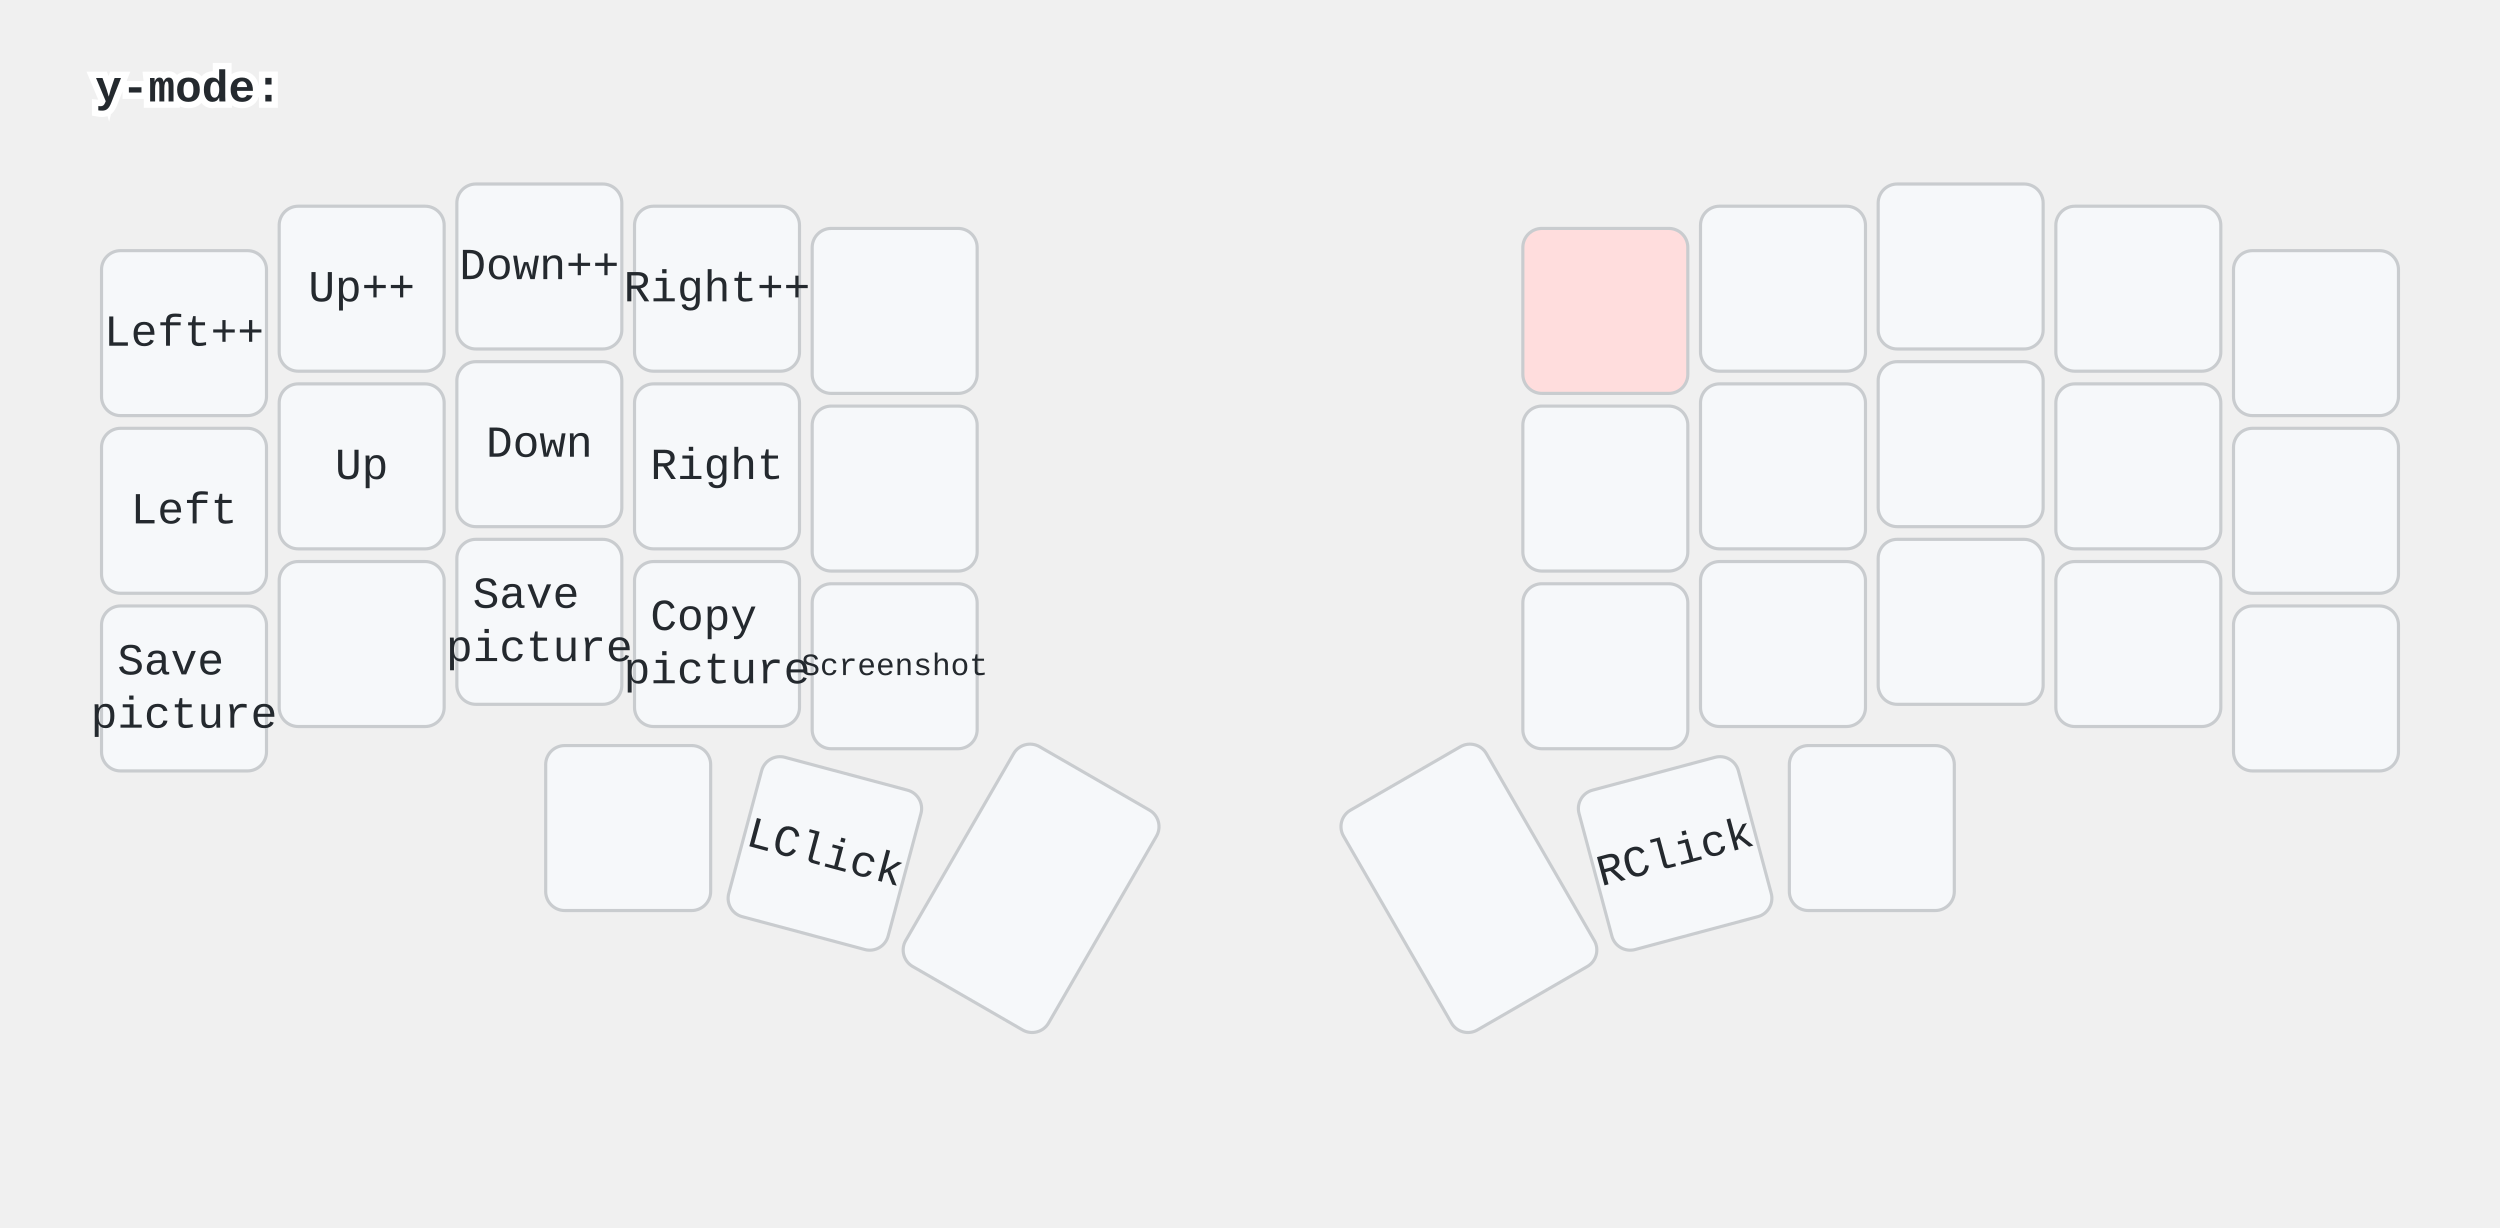
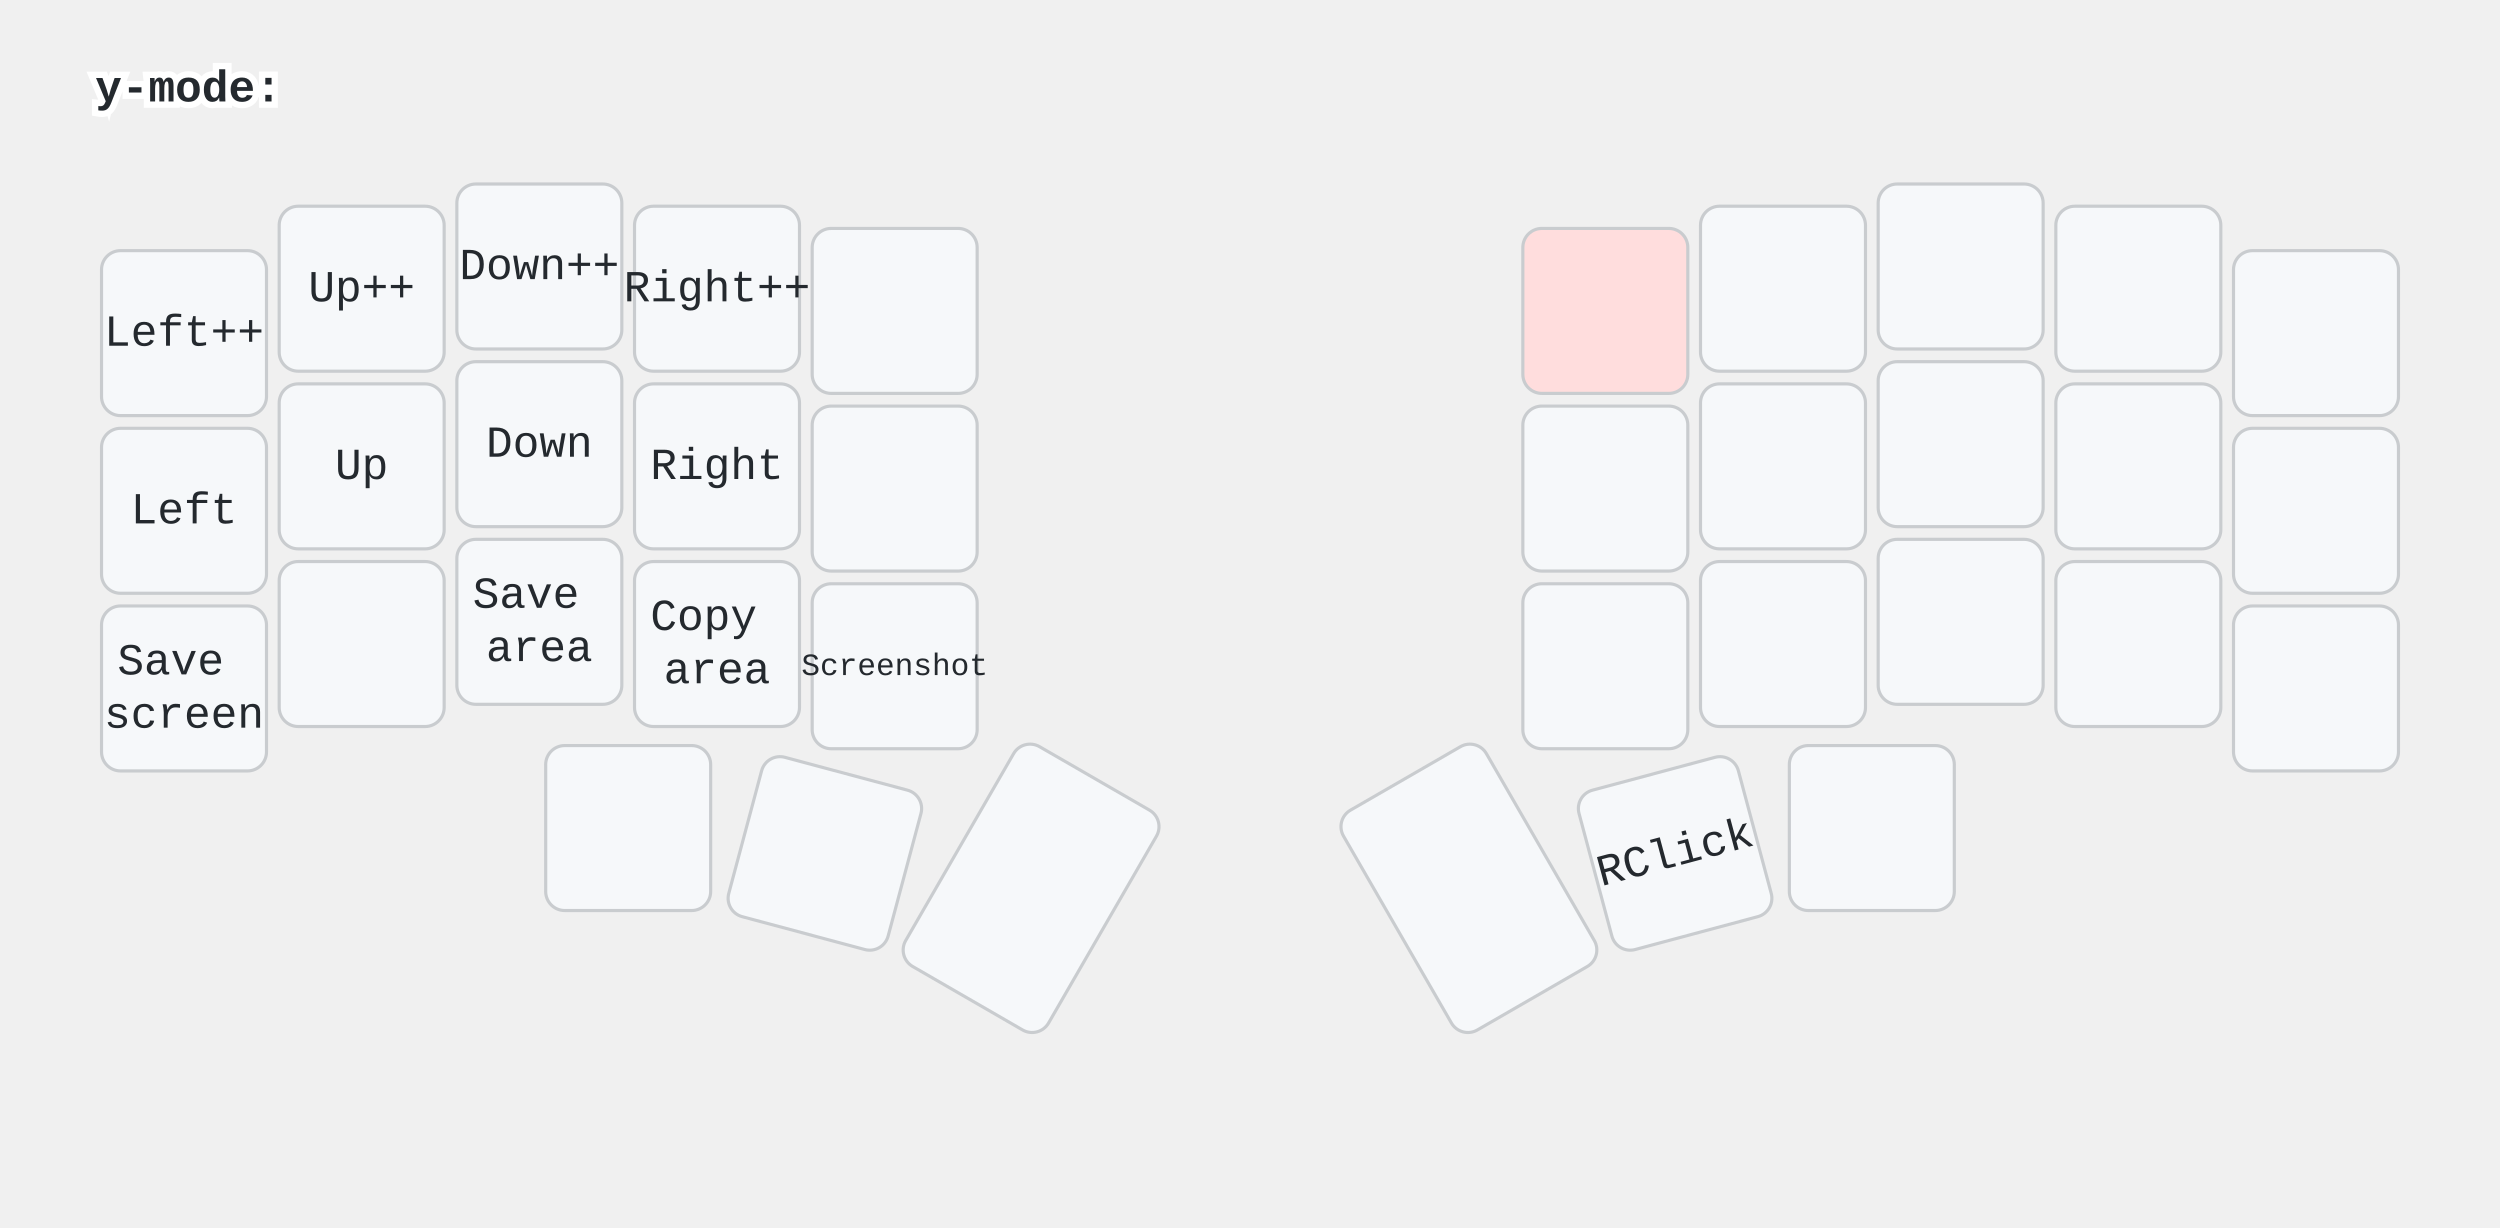
<svg xmlns="http://www.w3.org/2000/svg" width="788" height="387" viewBox="0 0 788 387" class="keymap">
  <style>/* inherit to force styles through use tags */
svg path {
    fill: inherit;
}

/* font and background color specifications */
svg.keymap {
    font-family: SFMono-Regular,Consolas,Liberation Mono,Menlo,monospace;
    font-size: 14px;
    font-kerning: normal;
    text-rendering: optimizeLegibility;
    fill: #24292e;
}

/* default key styling */
rect.key {
    fill: #f6f8fa;
}

rect.key, rect.combo {
    stroke: #c9cccf;
    stroke-width: 1;
}

/* default key side styling, only used is draw_key_sides is set */
rect.side {
    filter: brightness(90%);
}

/* color accent for combo boxes */
rect.combo, rect.combo-separate {
    fill: #cdf;
}

/* color accent for held keys */
rect.held, rect.combo.held {
    fill: #fdd;
}

/* color accent for ghost (optional) keys */
rect.ghost, rect.combo.ghost {
    stroke-dasharray: 4, 4;
    stroke-width: 2;
}

text {
    text-anchor: middle;
    dominant-baseline: middle;
}

/* styling for layer labels */
text.label {
    font-weight: bold;
    text-anchor: start;
    stroke: white;
    stroke-width: 4;
    paint-order: stroke;
}

/* styling for optional footer */
text.footer {
    text-anchor: end;
    dominant-baseline: auto;
    stroke: white;
    stroke-width: 4;
    paint-order: stroke;
}

/* styling for combo tap, and key non-tap label text */
text.combo, text.hold, text.shifted, text.left, text.right {
    font-size: 11px;
}

text.hold {
    text-anchor: middle;
    dominant-baseline: auto;
}

text.shifted {
    text-anchor: middle;
    dominant-baseline: hanging;
}

text.left {
    text-anchor: start;
}

text.right {
    text-anchor: end;
}

text.layer-activator {
    text-decoration: underline;
}

/* styling for hold/shifted label text in combo box */
text.combo.hold, text.combo.shifted, text.combo.left, text.combo.right {
    font-size: 8px;
}

/* lighter symbol for transparent keys */
text.trans {
    fill: #7b7e81;
}

/* styling for combo dendrons */
path.combo {
    stroke-width: 1;
    stroke: gray;
    fill: none;
}

/* Start Tabler Icons Cleanup */
/* cannot use height/width with glyphs */
.icon-tabler &gt; path {
    fill: inherit;
    stroke: inherit;
    stroke-width: 2;
}
/* hide tabler's default box */
.icon-tabler &gt; path[stroke="none"][fill="none"] {
    visibility: hidden;
}
/* End Tabler Icons Cleanup */
</style>
  <g transform="translate(30, 0)" class="layer-y-mode">
    <text x="0" y="28" class="label" id="y-mode">y-mode:</text>
    <g transform="translate(0, 56)">
      <g transform="translate(28, 49)" class="key keypos-0">
        <rect rx="6" ry="6" x="-26" y="-26" width="52" height="52" class="key" />
        <text x="0" y="0" class="key tap">Left++</text>
      </g>
      <g transform="translate(84, 35)" class="key keypos-1">
        <rect rx="6" ry="6" x="-26" y="-26" width="52" height="52" class="key" />
        <text x="0" y="0" class="key tap">Up++</text>
      </g>
      <g transform="translate(140, 28)" class="key keypos-2">
        <rect rx="6" ry="6" x="-26" y="-26" width="52" height="52" class="key" />
        <text x="0" y="0" class="key tap">Down++</text>
      </g>
      <g transform="translate(196, 35)" class="key keypos-3">
        <rect rx="6" ry="6" x="-26" y="-26" width="52" height="52" class="key" />
        <text x="0" y="0" class="key tap">Right++</text>
      </g>
      <g transform="translate(252, 42)" class="key keypos-4">
        <rect rx="6" ry="6" x="-26" y="-26" width="52" height="52" class="key" />
      </g>
      <g transform="translate(476, 42)" class="key held keypos-5">
        <rect rx="6" ry="6" x="-26" y="-26" width="52" height="52" class="key held" />
      </g>
      <g transform="translate(532, 35)" class="key keypos-6">
        <rect rx="6" ry="6" x="-26" y="-26" width="52" height="52" class="key" />
      </g>
      <g transform="translate(588, 28)" class="key keypos-7">
        <rect rx="6" ry="6" x="-26" y="-26" width="52" height="52" class="key" />
      </g>
      <g transform="translate(644, 35)" class="key keypos-8">
        <rect rx="6" ry="6" x="-26" y="-26" width="52" height="52" class="key" />
      </g>
      <g transform="translate(700, 49)" class="key keypos-9">
        <rect rx="6" ry="6" x="-26" y="-26" width="52" height="52" class="key" />
      </g>
      <g transform="translate(28, 105)" class="key keypos-10">
        <rect rx="6" ry="6" x="-26" y="-26" width="52" height="52" class="key" />
        <text x="0" y="0" class="key tap">Left</text>
      </g>
      <g transform="translate(84, 91)" class="key keypos-11">
        <rect rx="6" ry="6" x="-26" y="-26" width="52" height="52" class="key" />
        <text x="0" y="0" class="key tap">Up</text>
      </g>
      <g transform="translate(140, 84)" class="key keypos-12">
        <rect rx="6" ry="6" x="-26" y="-26" width="52" height="52" class="key" />
        <text x="0" y="0" class="key tap">Down</text>
      </g>
      <g transform="translate(196, 91)" class="key keypos-13">
        <rect rx="6" ry="6" x="-26" y="-26" width="52" height="52" class="key" />
        <text x="0" y="0" class="key tap">Right</text>
      </g>
      <g transform="translate(252, 98)" class="key keypos-14">
        <rect rx="6" ry="6" x="-26" y="-26" width="52" height="52" class="key" />
      </g>
      <g transform="translate(476, 98)" class="key keypos-15">
        <rect rx="6" ry="6" x="-26" y="-26" width="52" height="52" class="key" />
      </g>
      <g transform="translate(532, 91)" class="key keypos-16">
        <rect rx="6" ry="6" x="-26" y="-26" width="52" height="52" class="key" />
      </g>
      <g transform="translate(588, 84)" class="key keypos-17">
        <rect rx="6" ry="6" x="-26" y="-26" width="52" height="52" class="key" />
      </g>
      <g transform="translate(644, 91)" class="key keypos-18">
        <rect rx="6" ry="6" x="-26" y="-26" width="52" height="52" class="key" />
      </g>
      <g transform="translate(700, 105)" class="key keypos-19">
        <rect rx="6" ry="6" x="-26" y="-26" width="52" height="52" class="key" />
      </g>
      <g transform="translate(28, 161)" class="key keypos-20">
        <rect rx="6" ry="6" x="-26" y="-26" width="52" height="52" class="key" />
        <text x="0" y="0" class="key tap">
          <tspan x="0" dy="-0.6em">Save</tspan>
-           <tspan x="0" dy="1.2em">picture</tspan>
+           <tspan x="0" dy="1.2em">screen</tspan>
        </text>
      </g>
      <g transform="translate(84, 147)" class="key keypos-21">
        <rect rx="6" ry="6" x="-26" y="-26" width="52" height="52" class="key" />
      </g>
      <g transform="translate(140, 140)" class="key keypos-22">
        <rect rx="6" ry="6" x="-26" y="-26" width="52" height="52" class="key" />
        <text x="0" y="0" class="key tap">
          <tspan x="0" dy="-0.6em">Save</tspan>
-           <tspan x="0" dy="1.2em">picture</tspan>
+           <tspan x="0" dy="1.2em">area</tspan>
        </text>
      </g>
      <g transform="translate(196, 147)" class="key keypos-23">
        <rect rx="6" ry="6" x="-26" y="-26" width="52" height="52" class="key" />
        <text x="0" y="0" class="key tap">
          <tspan x="0" dy="-0.6em">Copy</tspan>
-           <tspan x="0" dy="1.2em">picture</tspan>
+           <tspan x="0" dy="1.2em">area</tspan>
        </text>
      </g>
      <g transform="translate(252, 154)" class="key keypos-24">
        <rect rx="6" ry="6" x="-26" y="-26" width="52" height="52" class="key" />
        <text x="0" y="0" class="key tap">
          <tspan style="font-size: 70%">Screenshot</tspan>
        </text>
      </g>
      <g transform="translate(476, 154)" class="key keypos-25">
        <rect rx="6" ry="6" x="-26" y="-26" width="52" height="52" class="key" />
      </g>
      <g transform="translate(532, 147)" class="key keypos-26">
        <rect rx="6" ry="6" x="-26" y="-26" width="52" height="52" class="key" />
      </g>
      <g transform="translate(588, 140)" class="key keypos-27">
        <rect rx="6" ry="6" x="-26" y="-26" width="52" height="52" class="key" />
      </g>
      <g transform="translate(644, 147)" class="key keypos-28">
        <rect rx="6" ry="6" x="-26" y="-26" width="52" height="52" class="key" />
      </g>
      <g transform="translate(700, 161)" class="key keypos-29">
        <rect rx="6" ry="6" x="-26" y="-26" width="52" height="52" class="key" />
      </g>
      <g transform="translate(168, 205)" class="key keypos-30">
        <rect rx="6" ry="6" x="-26" y="-26" width="52" height="52" class="key" />
      </g>
      <g transform="translate(230, 213) rotate(15.0)" class="key keypos-31">
        <rect rx="6" ry="6" x="-26" y="-26" width="52" height="52" class="key" />
-         <text x="0" y="0" class="key tap">LClick</text>
      </g>
      <g transform="translate(295, 224) rotate(30.0)" class="key keypos-32">
        <rect rx="6" ry="6" x="-26" y="-40" width="52" height="80" class="key" />
      </g>
      <g transform="translate(433, 224) rotate(-30.0)" class="key keypos-33">
        <rect rx="6" ry="6" x="-26" y="-40" width="52" height="80" class="key" />
      </g>
      <g transform="translate(498, 213) rotate(-15.0)" class="key keypos-34">
        <rect rx="6" ry="6" x="-26" y="-26" width="52" height="52" class="key" />
        <text x="0" y="0" class="key tap">RClick</text>
      </g>
      <g transform="translate(560, 205)" class="key keypos-35">
        <rect rx="6" ry="6" x="-26" y="-26" width="52" height="52" class="key" />
      </g>
    </g>
  </g>
</svg>
